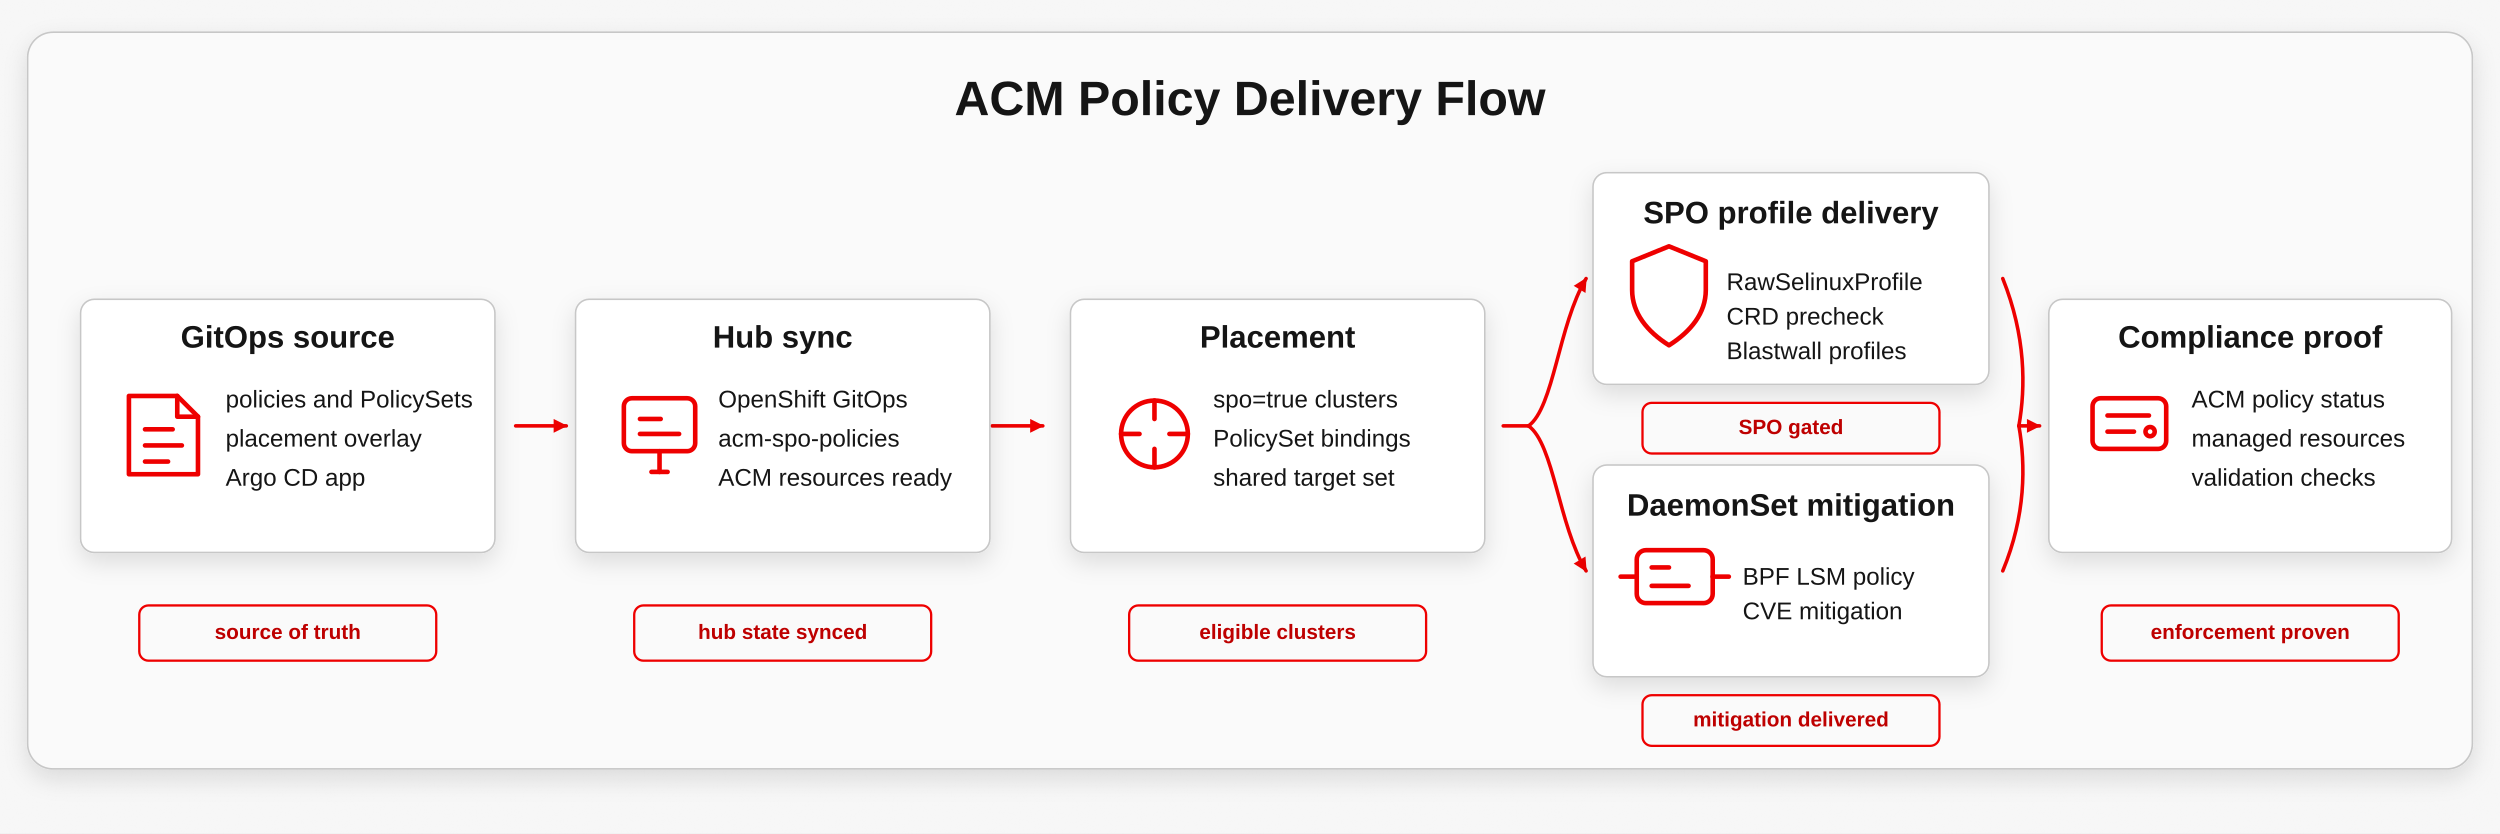
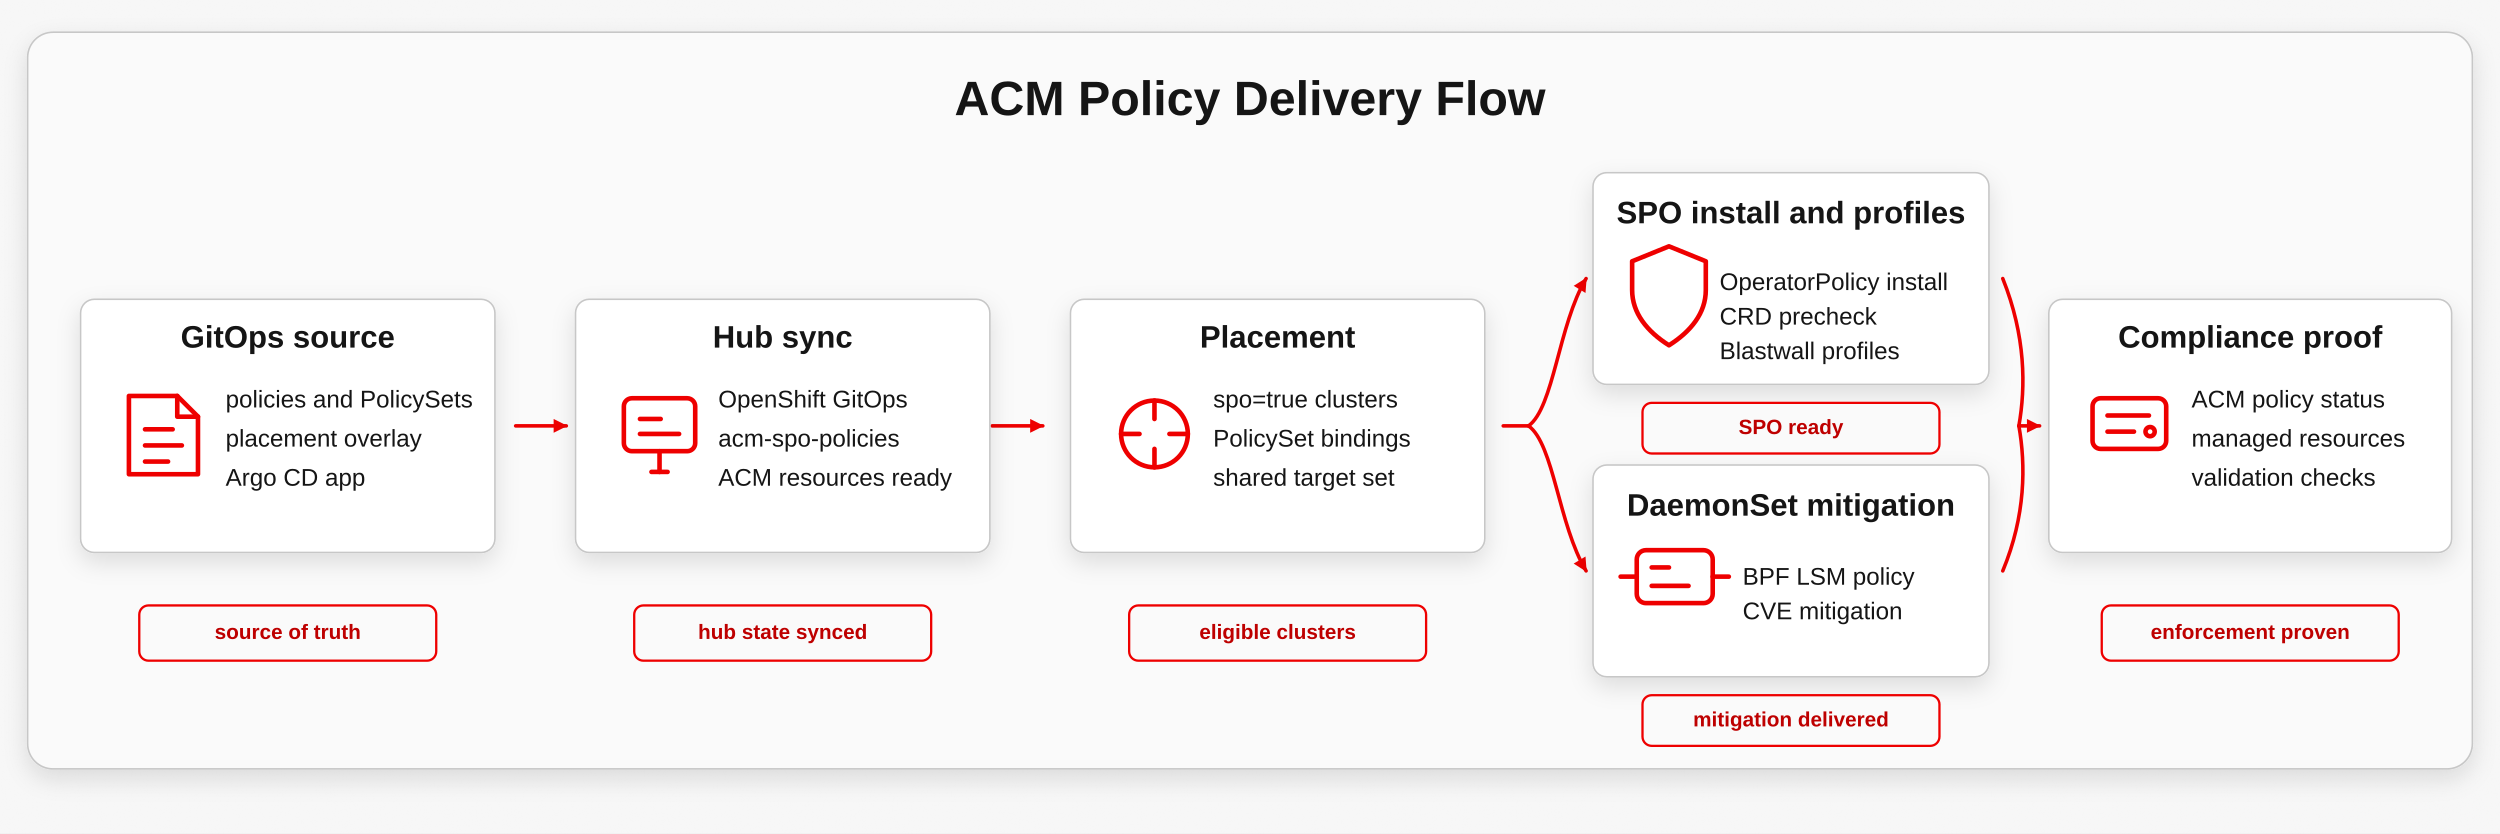
- <svg xmlns="http://www.w3.org/2000/svg" role="img" aria-label="ACM policy delivery process showing GitOps source, hub sync, shared placement, separate SPO profile and DaemonSet mitigation delivery branches, and combined compliance proof." width="2172" height="724" viewBox="0 0 2172 724">
+ <svg xmlns="http://www.w3.org/2000/svg" role="img" aria-label="ACM policy delivery process showing GitOps source, hub sync, shared placement, separate SPO install and DaemonSet mitigation delivery branches, and combined compliance proof." width="2172" height="724" viewBox="0 0 2172 724">
  <defs>
    <filter id="shadow" x="-8%" y="-12%" width="116%" height="132%">
      <feDropShadow dx="0" dy="8" stdDeviation="10" flood-color="#000000" flood-opacity="0.12" />
    </filter>
    <filter id="paper">
      <feTurbulence type="fractalNoise" baseFrequency="0.85" numOctaves="2" stitchTiles="stitch" />
      <feColorMatrix type="saturate" values="0" />
      <feComponentTransfer>
        <feFuncA type="table" tableValues="0 0.015" />
      </feComponentTransfer>
    </filter>
    <marker id="arrow" markerWidth="16" markerHeight="16" refX="13" refY="8" orient="auto" markerUnits="userSpaceOnUse">
      <path d="M 2 2 L 14 8 L 2 14 Z" fill="#ee0000" />
    </marker>
    <style>
      .canvas { fill: #f7f7f7; }
      .grain { filter: url(#paper); opacity: 0.5; }
      .panel { fill: #fafafa; stroke: #c7c7c7; stroke-width: 1.4; filter: url(#shadow); }
      .card { fill: #ffffff; stroke: #c7c7c7; stroke-width: 1.4; filter: url(#shadow); }
      .connector { fill: none; stroke: #ee0000; stroke-width: 3.1; stroke-linecap: round; stroke-linejoin: round; }
      .icon { fill: none; stroke: #ee0000; stroke-width: 4; stroke-linecap: round; stroke-linejoin: round; }
      .merge { fill: #ffffff; stroke: #ee0000; stroke-width: 3; }
      .diagramTitle { fill: #151515; font: 700 42px "Red Hat Display", "Red Hat Text", Arial, sans-serif; text-anchor: middle; letter-spacing: 0; }
      .title { fill: #151515; font: 700 27px "Red Hat Display", "Red Hat Text", Arial, sans-serif; text-anchor: middle; letter-spacing: 0; }
      .body { fill: #151515; font: 400 21px "Red Hat Display", "Red Hat Text", Arial, sans-serif; letter-spacing: 0; }
      .chip { fill: #fafafa; stroke: #ee0000; stroke-width: 2; }
      .chipText { fill: #be0000; font: 700 18px "Red Hat Display", "Red Hat Text", Arial, sans-serif; text-anchor: middle; dominant-baseline: middle; letter-spacing: 0; }
    </style>
  </defs>
  <rect class="canvas" width="2172" height="724" />
  <rect class="grain" width="2172" height="724" />
  <rect class="panel" x="24" y="28" width="2124" height="640" rx="22" />
  <text class="diagramTitle" x="1086" y="100">ACM Policy Delivery Flow</text>
  <path class="connector" d="M 448 370 H 492" marker-end="url(#arrow)" />
  <path class="connector" d="M 862 370 H 906" marker-end="url(#arrow)" />
  <path class="connector" d="M 1306 370 H 1328" />
  <path class="connector" d="M 1328 370 C 1350 354 1354 282 1378 242" marker-end="url(#arrow)" />
  <path class="connector" d="M 1328 370 C 1350 386 1354 456 1378 496" marker-end="url(#arrow)" />
  <path class="connector" d="M 1740 242 C 1760 292 1760 336 1754 370" />
  <path class="connector" d="M 1740 496 C 1760 448 1760 404 1754 370" />
  <path class="connector" d="M 1754 370 H 1772" marker-end="url(#arrow)" />
  <g id="step-source">
    <rect class="card" x="70" y="260" width="360" height="220" rx="12" />
    <g class="icon" transform="translate(112 344)">
      <path d="M 0 0 H 42 L 60 18 V 68 H 0 Z" />
      <path d="M 42 0 V 18 H 60" />
      <path d="M 14 29 H 38" />
      <path d="M 14 43 H 46" />
      <path d="M 14 57 H 34" />
    </g>
    <text class="title" x="250" y="302">GitOps source</text>
    <text class="body" x="196" y="354">
      <tspan x="196" dy="0">policies and PolicySets</tspan>
      <tspan x="196" dy="34">placement overlay</tspan>
      <tspan x="196" dy="34">Argo CD app</tspan>
    </text>
    <rect class="chip" x="121" y="526" width="258" height="48" rx="8" />
    <text class="chipText" x="250" y="550">source of truth</text>
  </g>
  <g id="step-hub">
    <rect class="card" x="500" y="260" width="360" height="220" rx="12" />
    <g class="icon" transform="translate(542 346)">
      <rect x="0" y="0" width="62" height="46" rx="7" />
      <path d="M 14 18 H 32" />
      <path d="M 14 31 H 48" />
      <path d="M 24 64 H 38" />
      <path d="M 31 46 V 64" />
    </g>
    <text class="title" x="680" y="302">Hub sync</text>
    <text class="body" x="624" y="354">
      <tspan x="624" dy="0">OpenShift GitOps</tspan>
      <tspan x="624" dy="34">acm-spo-policies</tspan>
      <tspan x="624" dy="34">ACM resources ready</tspan>
    </text>
    <rect class="chip" x="551" y="526" width="258" height="48" rx="8" />
    <text class="chipText" x="680" y="550">hub state synced</text>
  </g>
  <g id="step-placement">
    <rect class="card" x="930" y="260" width="360" height="220" rx="12" />
    <g class="icon" transform="translate(972 346)">
      <circle cx="31" cy="31" r="29" />
      <path d="M 31 2 V 18" />
      <path d="M 31 44 V 60" />
      <path d="M 2 31 H 18" />
      <path d="M 44 31 H 60" />
    </g>
    <text class="title" x="1110" y="302">Placement</text>
    <text class="body" x="1054" y="354">
      <tspan x="1054" dy="0">spo=true clusters</tspan>
      <tspan x="1054" dy="34">PolicySet bindings</tspan>
      <tspan x="1054" dy="34">shared target set</tspan>
    </text>
    <rect class="chip" x="981" y="526" width="258" height="48" rx="8" />
    <text class="chipText" x="1110" y="550">eligible clusters</text>
  </g>
  <g id="step-spo">
    <rect class="card" x="1384" y="150" width="344" height="184" rx="12" />
    <g class="icon" transform="translate(1418 214)">
      <path d="M 32 0 L 64 13 V 38 C 64 58 51 74 32 86 C 13 74 0 58 0 38 V 13 Z" />
    </g>
-     <text class="title" x="1556" y="194">SPO profile delivery</text>
-     <text class="body" x="1500" y="252">
-       <tspan x="1500" dy="0">RawSelinuxProfile</tspan>
-       <tspan x="1500" dy="30">CRD precheck</tspan>
-       <tspan x="1500" dy="30">Blastwall profiles</tspan>
+     <text class="title" x="1556" y="194">SPO install and profiles</text>
+     <text class="body" x="1494" y="252">
+       <tspan x="1494" dy="0">OperatorPolicy install</tspan>
+       <tspan x="1494" dy="30">CRD precheck</tspan>
+       <tspan x="1494" dy="30">Blastwall profiles</tspan>
    </text>
    <rect class="chip" x="1427" y="350" width="258" height="44" rx="8" />
-     <text class="chipText" x="1556" y="372">SPO gated</text>
+     <text class="chipText" x="1556" y="372">SPO ready</text>
  </g>
  <g id="step-daemonset">
    <rect class="card" x="1384" y="404" width="344" height="184" rx="12" />
    <g class="icon" transform="translate(1422 478)">
      <rect x="0" y="0" width="66" height="46" rx="8" />
      <path d="M 13 15 H 28" />
      <path d="M 13 31 H 45" />
      <path d="M 66 23 H 80" />
      <path d="M -14 23 H 0" />
    </g>
    <text class="title" x="1556" y="448">DaemonSet mitigation</text>
    <text class="body" x="1514" y="508">
      <tspan x="1514" dy="0">BPF LSM policy</tspan>
      <tspan x="1514" dy="30">CVE mitigation</tspan>
    </text>
    <rect class="chip" x="1427" y="604" width="258" height="44" rx="8" />
    <text class="chipText" x="1556" y="626">mitigation delivered</text>
  </g>
  <g id="step-proof">
    <rect class="card" x="1780" y="260" width="350" height="220" rx="12" />
    <g class="icon" transform="translate(1818 346)">
      <rect x="0" y="0" width="64" height="44" rx="7" />
      <path d="M 13 15 H 49" />
      <path d="M 13 29 H 36" />
      <circle cx="50" cy="29" r="4" />
    </g>
    <text class="title" x="1955" y="302">Compliance proof</text>
    <text class="body" x="1904" y="354">
      <tspan x="1904" dy="0">ACM policy status</tspan>
      <tspan x="1904" dy="34">managed resources</tspan>
      <tspan x="1904" dy="34">validation checks</tspan>
    </text>
    <rect class="chip" x="1826" y="526" width="258" height="48" rx="8" />
    <text class="chipText" x="1955" y="550">enforcement proven</text>
  </g>
</svg>
